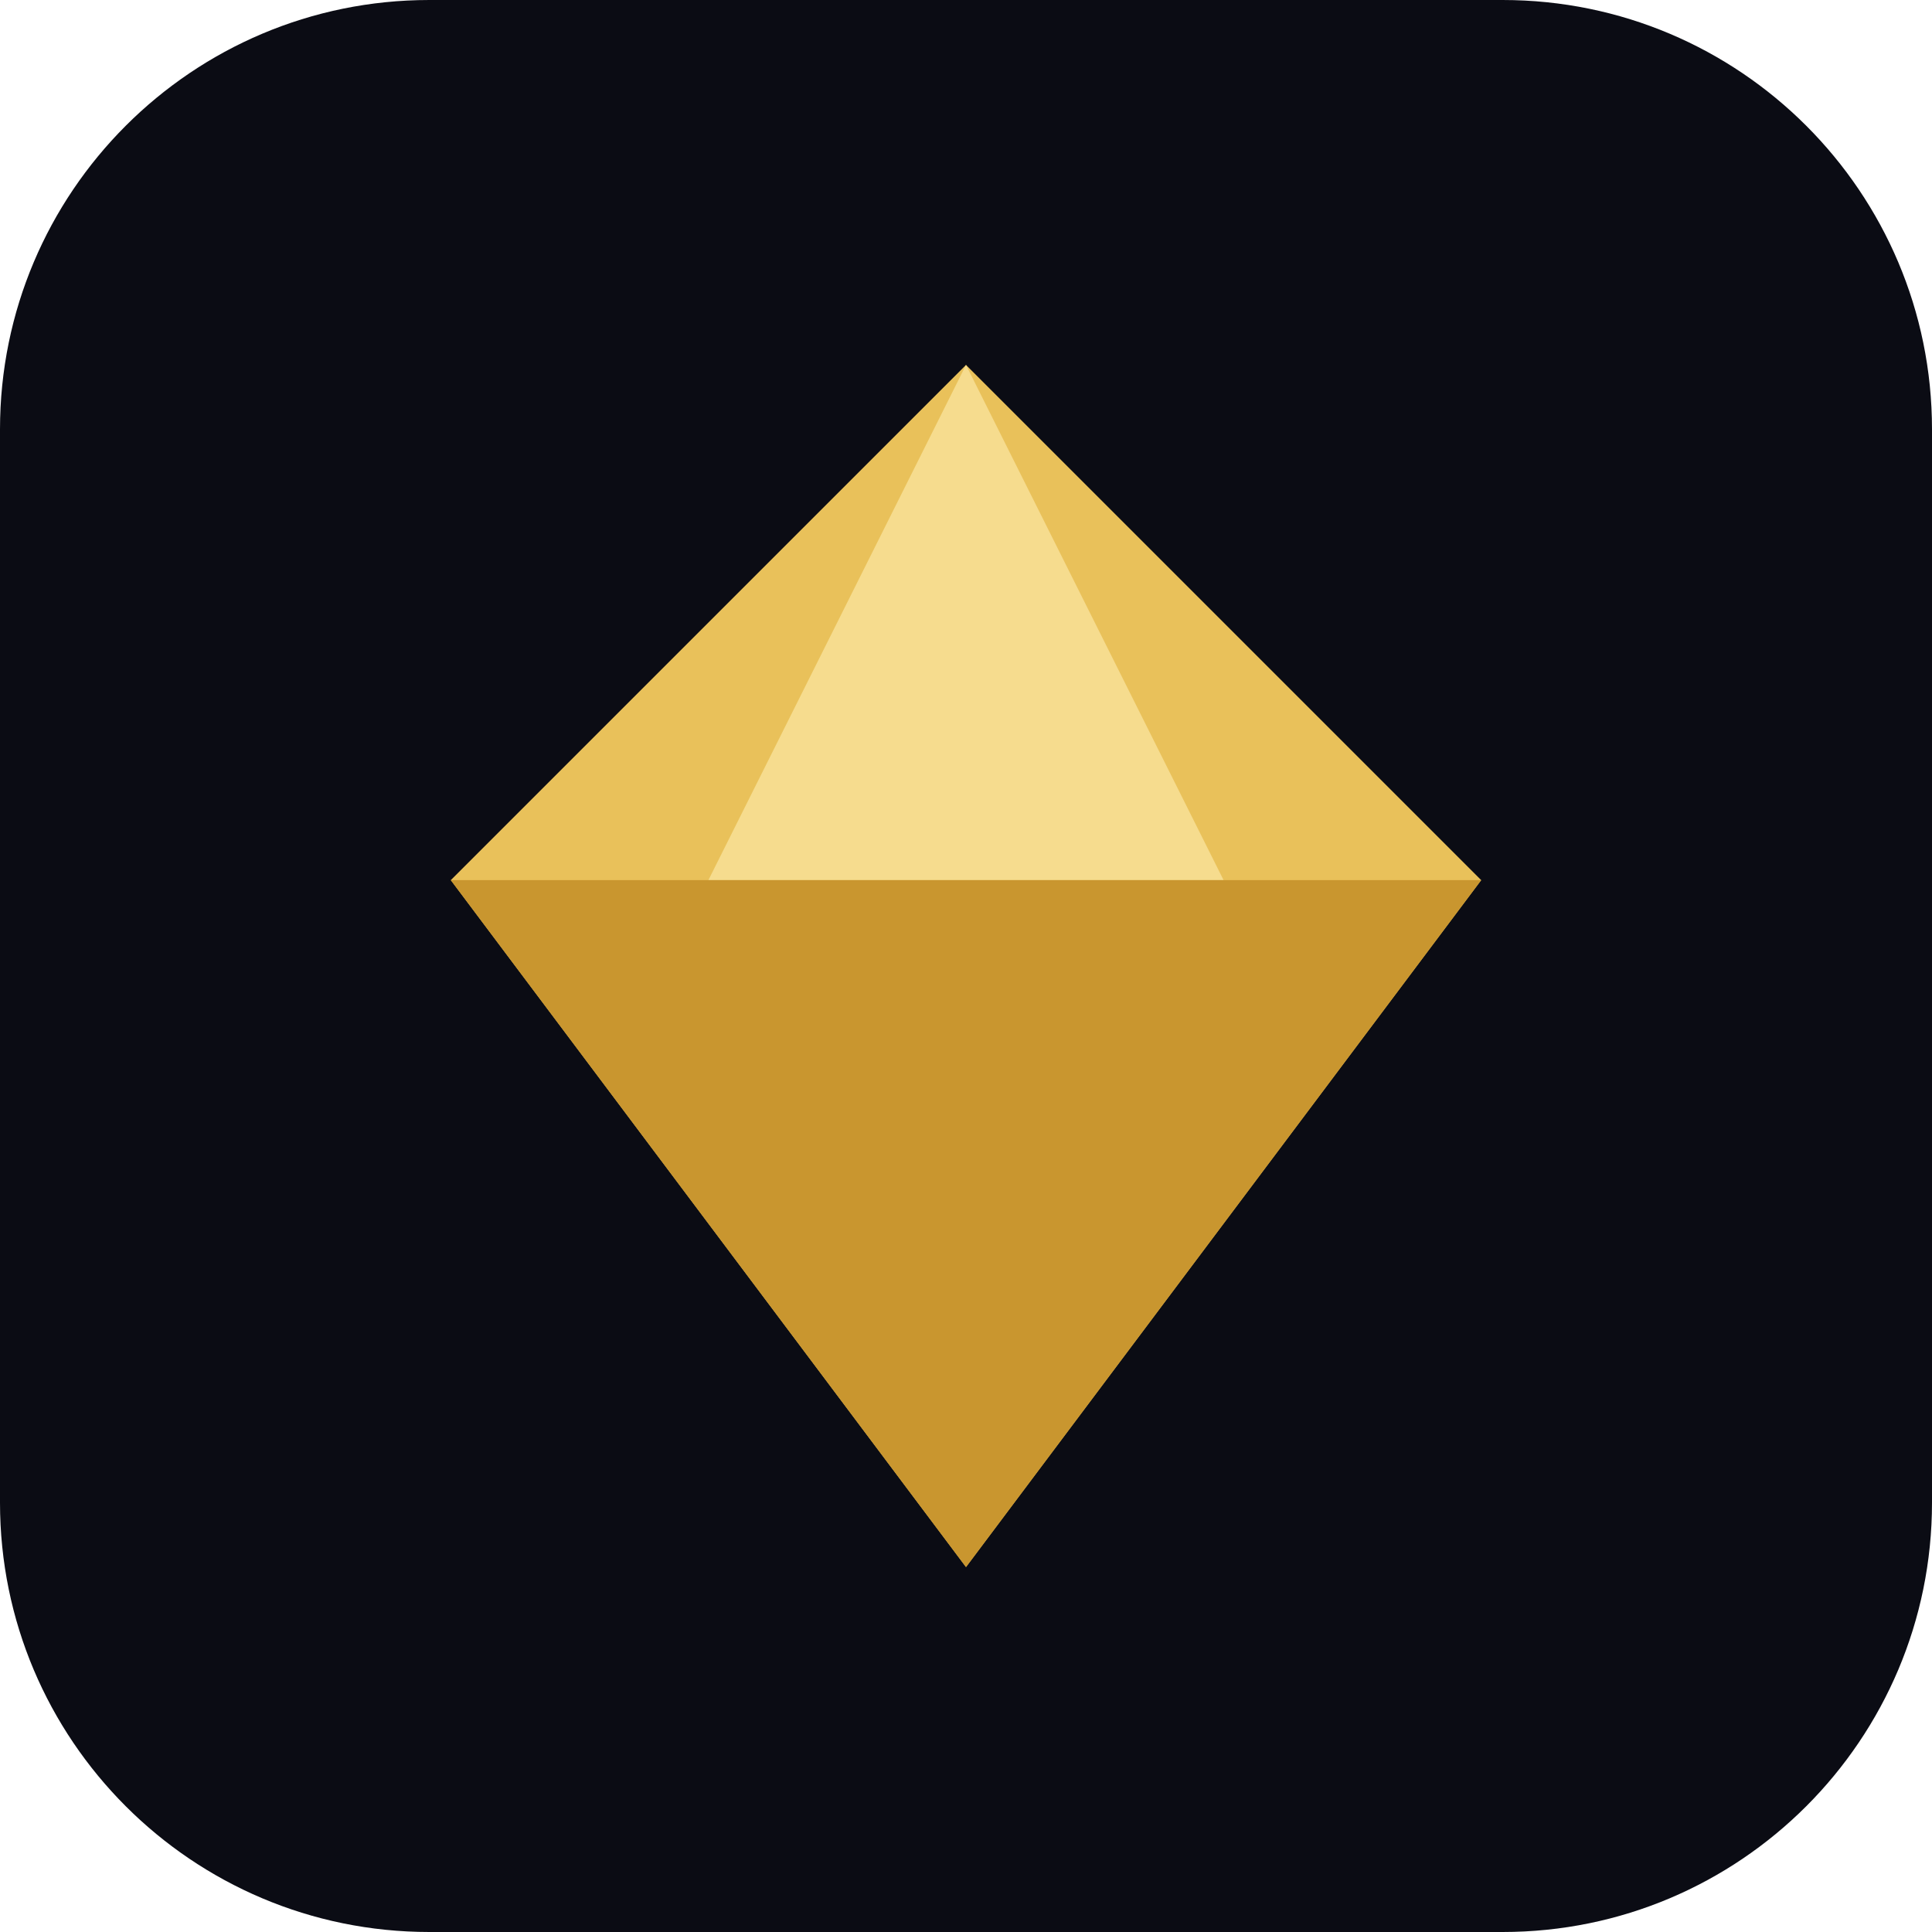
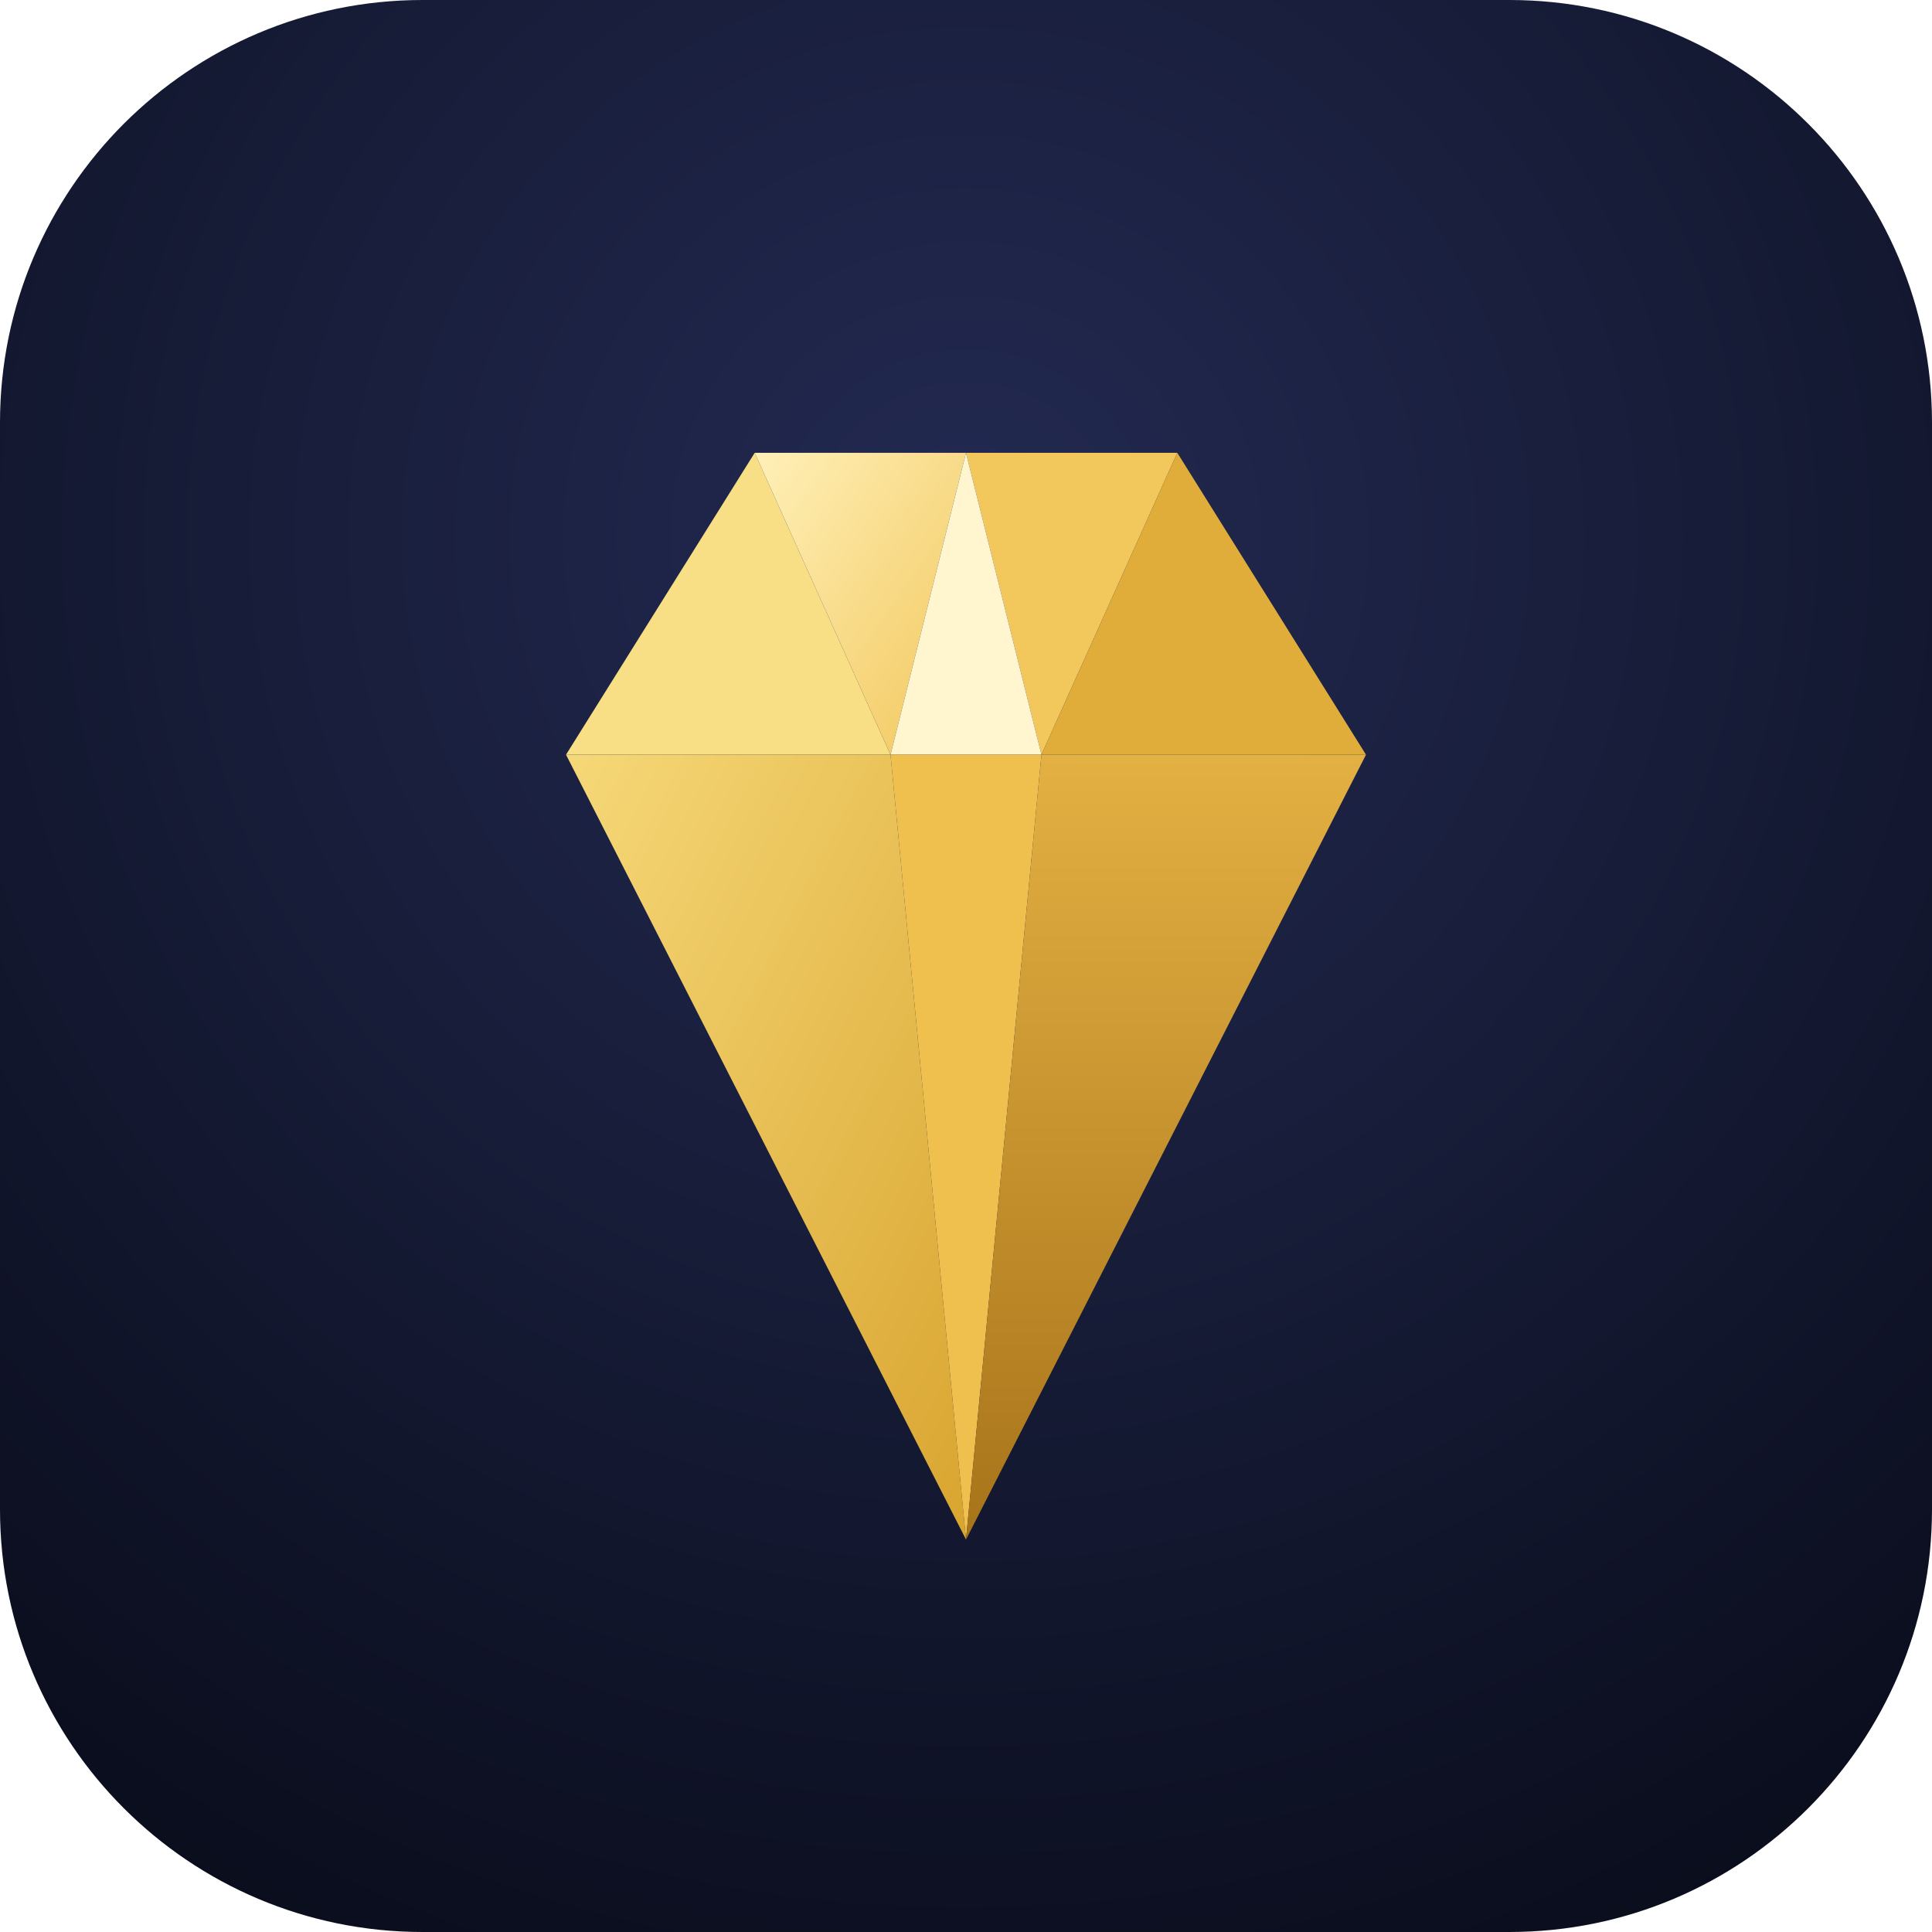
- <svg xmlns="http://www.w3.org/2000/svg" width="180" height="180" viewBox="0 0 180 180" fill="none">
-   <rect width="180" height="180" rx="40" fill="#0b0c14" />
-   <path d="M90 34 138 82 90 146 42 82Z" fill="#e9c15a" />
-   <path d="M90 34 66 82h48Z" fill="#f6dc8e" />
-   <path d="M42 82h96L90 146Z" fill="#c9962f" />
+ <svg xmlns="http://www.w3.org/2000/svg" viewBox="0 0 512 512">
+   <defs>
+     <radialGradient id="bg" cx="50%" cy="28%" r="80%">
+       <stop offset="0" stop-color="#232a52" />
+       <stop offset="1" stop-color="#0a0d1c" />
+     </radialGradient>
+   </defs>
+   <rect width="512" height="512" rx="112" fill="url(#bg)" />
+   <g transform="translate(256 256) scale(1) translate(-256 -256)">
+     <defs>
+       <linearGradient id="g1" x1="0" y1="0" x2="1" y2="1">
+         <stop offset="0" stop-color="#fff0b8" />
+         <stop offset="1" stop-color="#f2c75c" />
+       </linearGradient>
+       <linearGradient id="g2" x1="0" y1="0" x2="1" y2="1">
+         <stop offset="0" stop-color="#f6d878" />
+         <stop offset="1" stop-color="#d9a530" />
+       </linearGradient>
+       <linearGradient id="g3" x1="0" y1="0" x2="0" y2="1">
+         <stop offset="0" stop-color="#e3b043" />
+         <stop offset="1" stop-color="#a8741a" />
+       </linearGradient>
+     </defs>
+     <path d="M150 200 200 120 236 200Z" fill="#f8de85" />
+     <path d="M200 120H256L236 200Z" fill="url(#g1)" />
+     <path d="M256 120H312L276 200Z" fill="#f2c75c" />
+     <path d="M312 120 362 200H276Z" fill="#e0ad3a" />
+     <path d="M236 200 256 120 276 200Z" fill="#fff6d0" />
+     <path d="M150 200H236L256 408Z" fill="url(#g2)" />
+     <path d="M236 200H276L256 408Z" fill="#f0c04e" />
+     <path d="M276 200H362L256 408Z" fill="url(#g3)" />
+   </g>
</svg>
